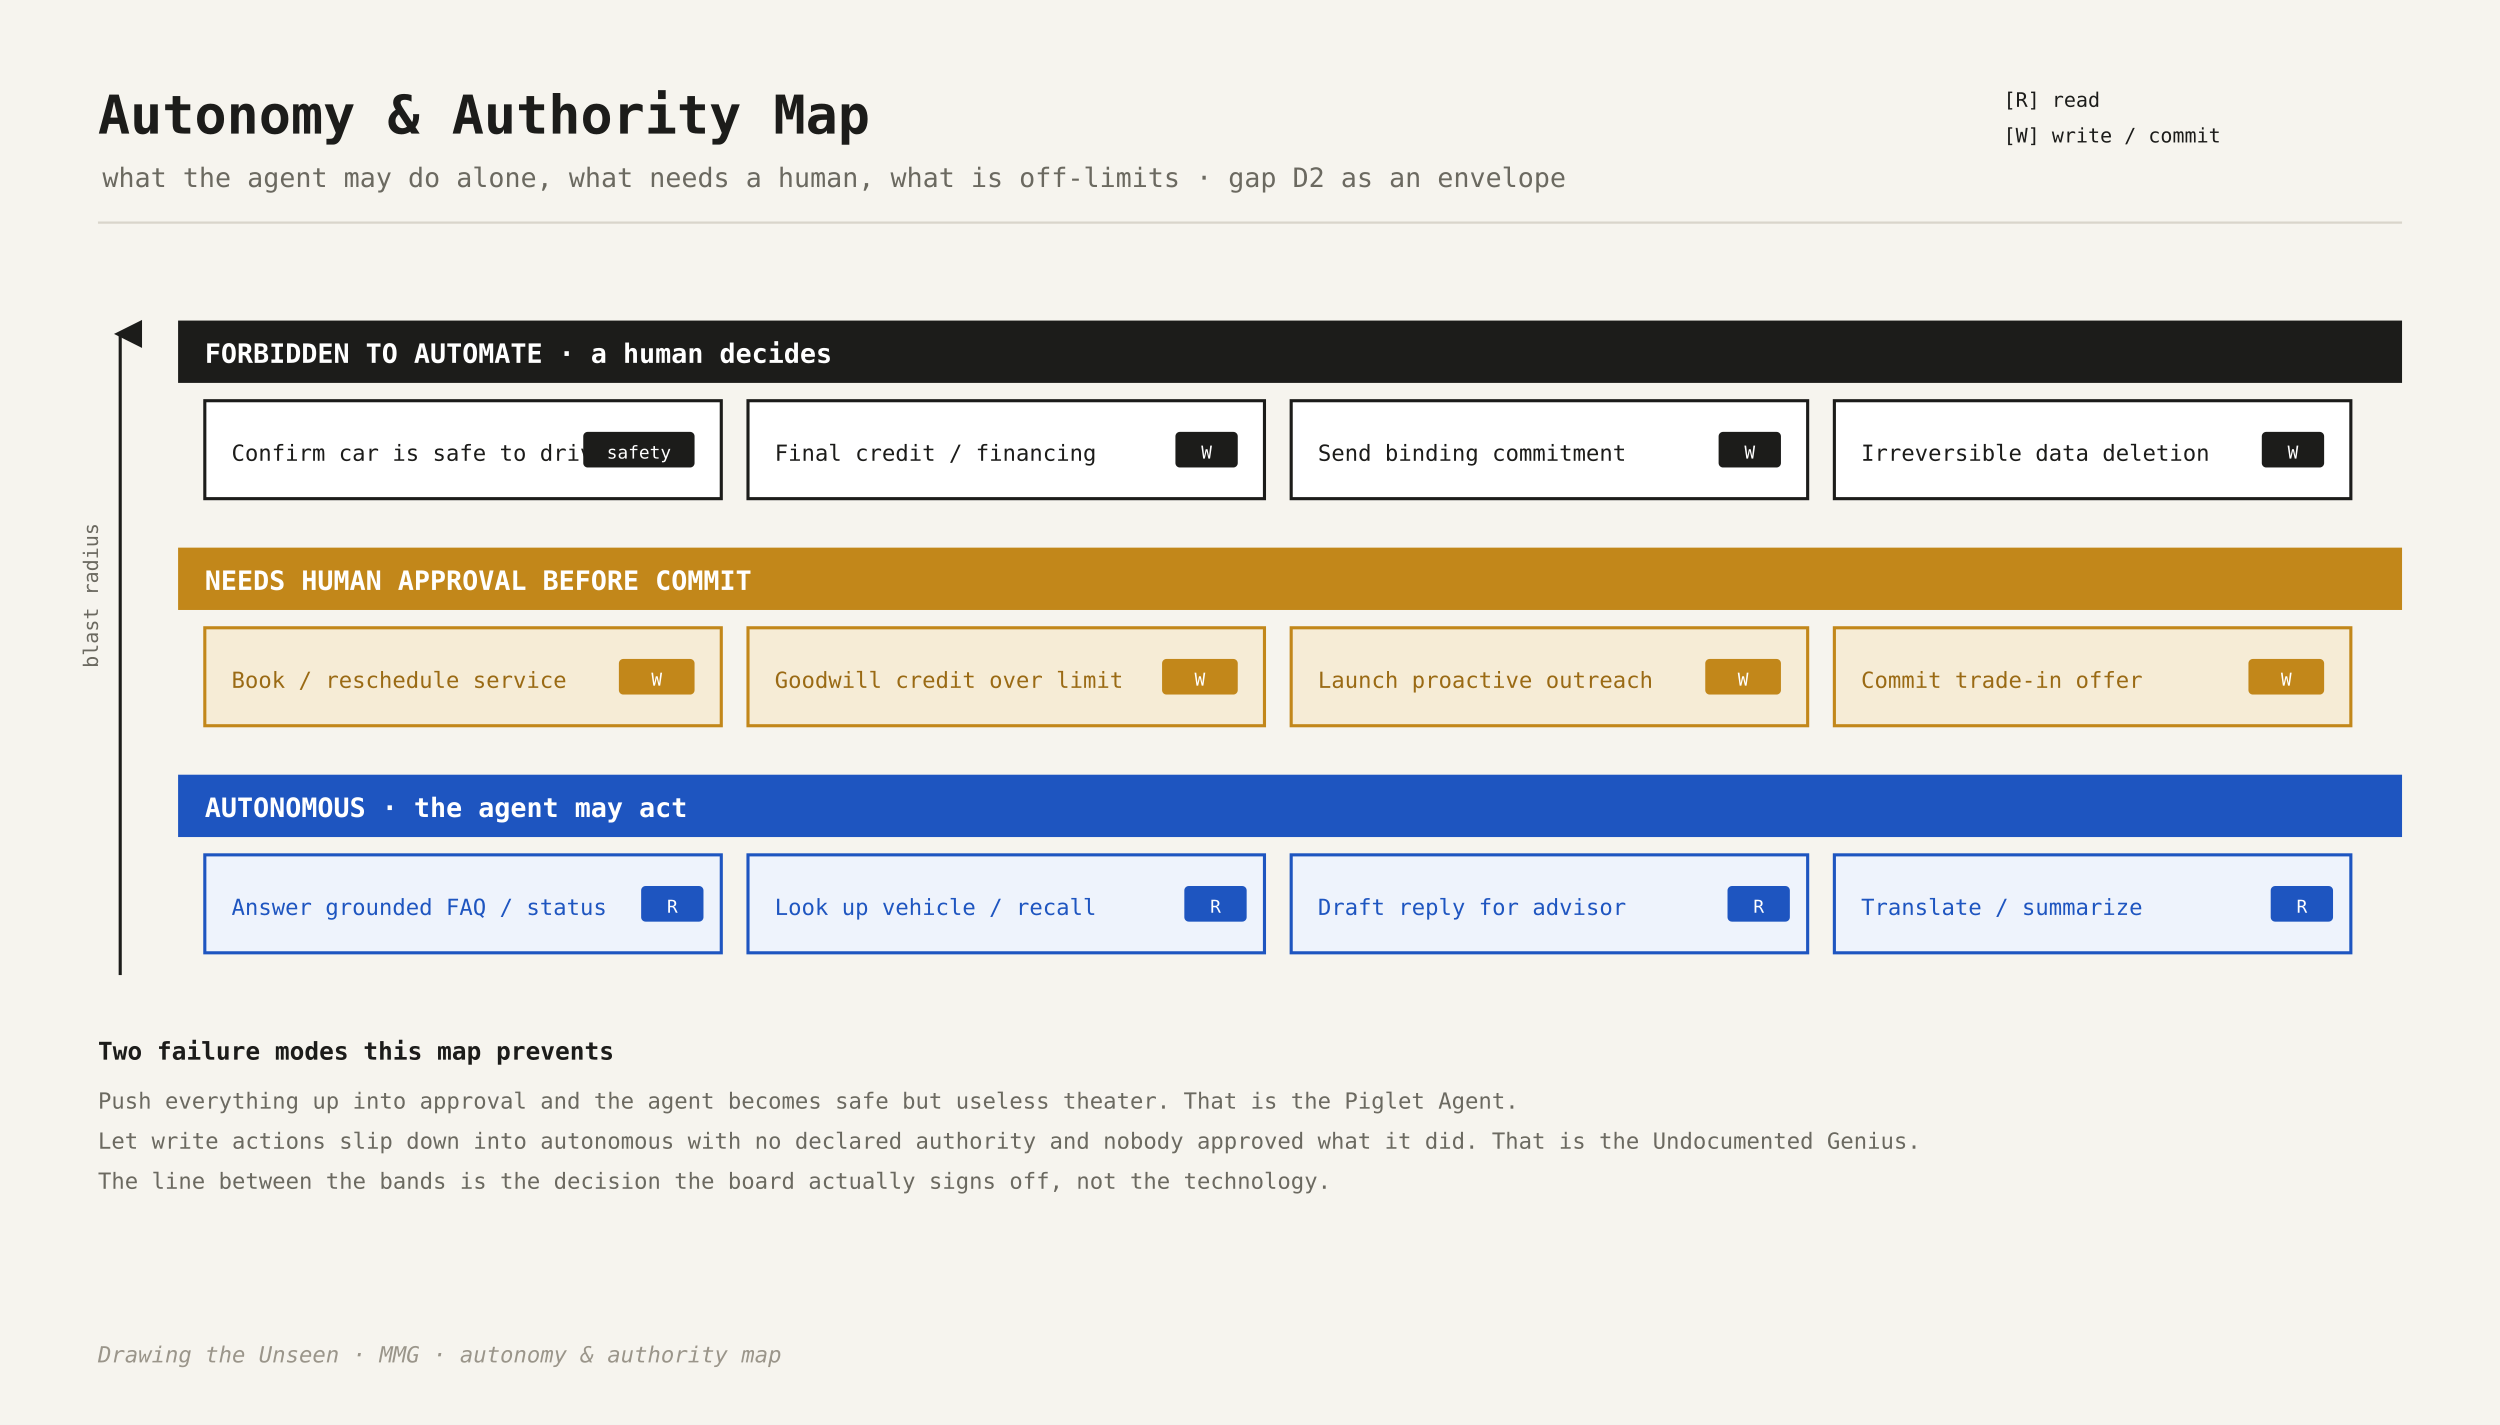
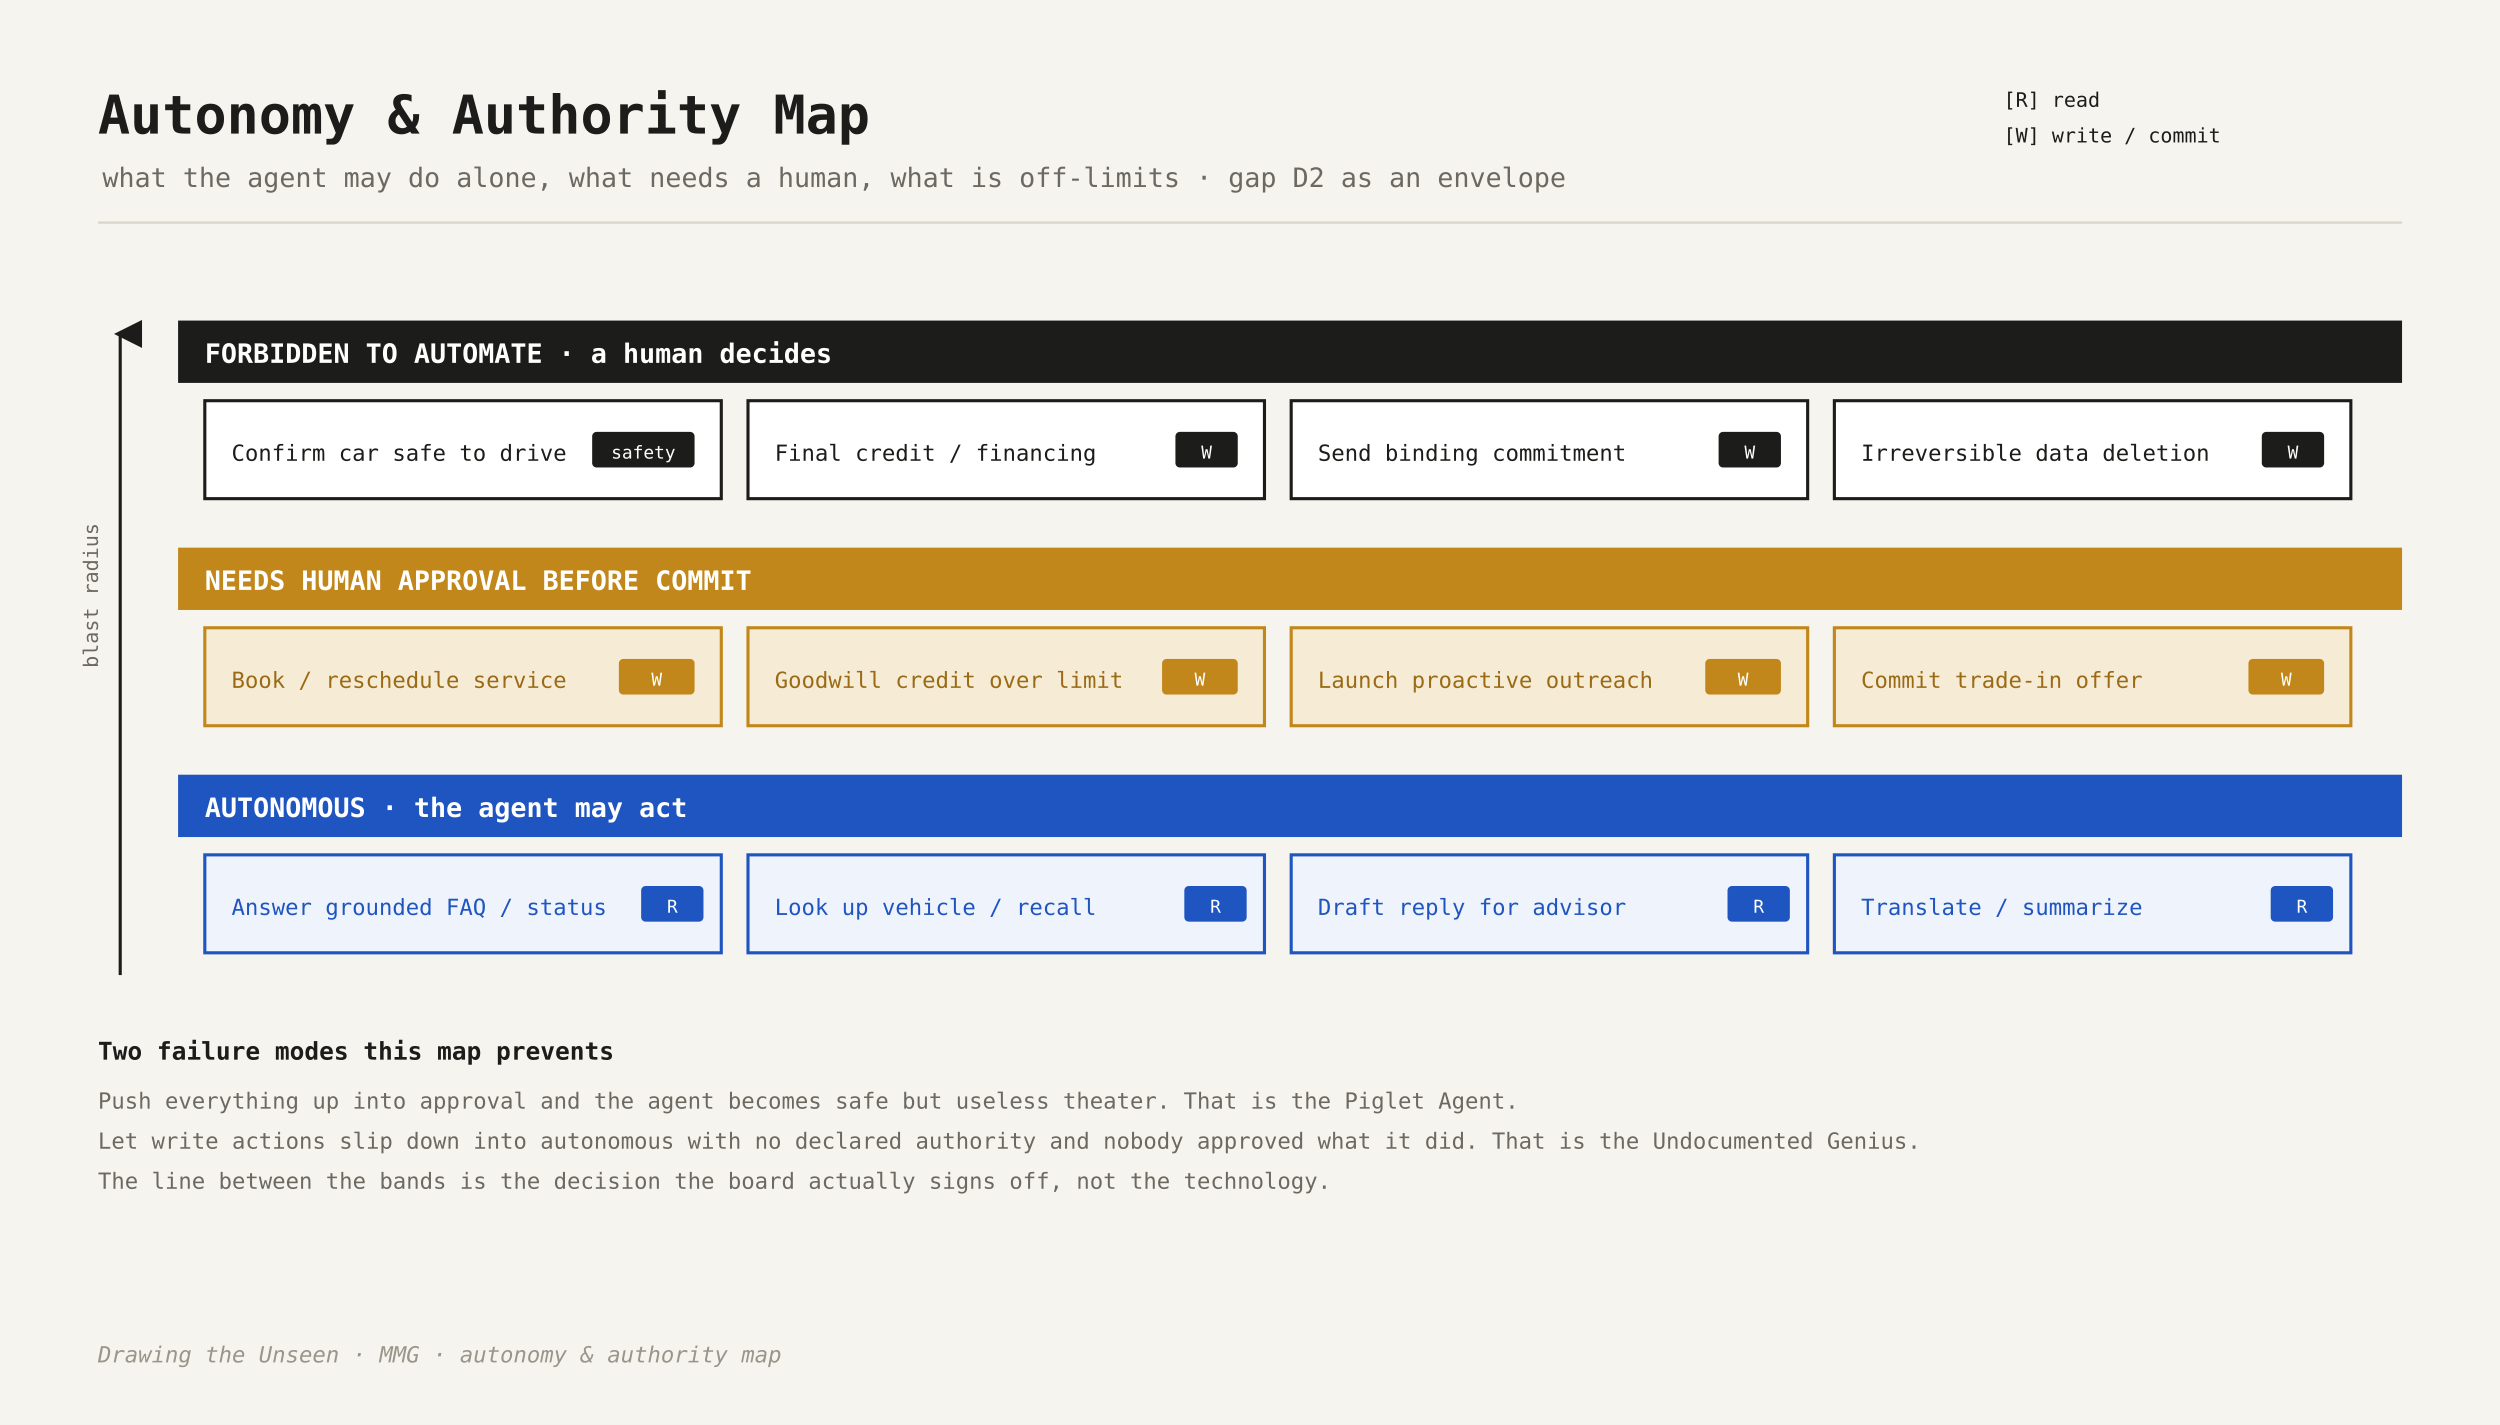
<svg xmlns="http://www.w3.org/2000/svg" viewBox="0 0 1123 640" font-family="'JetBrains Mono','IBM Plex Mono','DejaVu Sans Mono',monospace">
  <defs>
    <marker id="up" markerWidth="10" markerHeight="10" refX="4.5" refY="2" orient="auto">
      <path d="M4.5 0 L9 9 L0 9 z" fill="#1C1C1A" />
    </marker>
  </defs>
  <rect x="0" y="0" width="1123" height="640" fill="#F6F4EE" />
  <text x="44" y="60" font-size="24" font-weight="700" fill="#1C1C1A">Autonomy &amp; Authority Map</text>
  <text x="46" y="84" font-size="12" fill="#6B6960">what the agent may do alone, what needs a human, what is off-limits · gap D2 as an envelope</text>
  <text x="900" y="48" font-size="9" fill="#1C1C1A">[R] read</text>
  <text x="900" y="64" font-size="9" fill="#1C1C1A">[W] write / commit</text>
  <line x1="44" y1="100" x2="1079" y2="100" stroke="#D9D5CB" stroke-width="1" />
  <line x1="54" y1="438" x2="54" y2="150" stroke="#1C1C1A" stroke-width="1.4" marker-end="url(#up)" />
  <text x="44" y="300" font-size="9" fill="#6B6960" transform="rotate(-90 44 300)">blast radius</text>
  <rect x="80" y="144" width="999" height="28" fill="#1C1C1A" />
  <text x="92" y="163" font-size="12" font-weight="700" fill="#FFFFFF">FORBIDDEN TO AUTOMATE · a human decides</text>
  <g font-size="10" fill="#1C1C1A">
    <rect x="92" y="180" width="232" height="44" fill="#FFFFFF" stroke="#1C1C1A" stroke-width="1.4" />
-     <text x="104" y="207">Confirm car is safe to drive</text>
-     <rect x="262" y="194" width="50" height="16" rx="2" fill="#1C1C1A" />
-     <text x="287" y="206" text-anchor="middle" font-size="8" fill="#FFFFFF">safety</text>
+     <text x="104" y="207">Confirm car safe to drive</text>
+     <rect x="266" y="194" width="46" height="16" rx="2" fill="#1C1C1A" />
+     <text x="289" y="206" text-anchor="middle" font-size="8" fill="#FFFFFF">safety</text>
    <rect x="336" y="180" width="232" height="44" fill="#FFFFFF" stroke="#1C1C1A" stroke-width="1.4" />
    <text x="348" y="207">Final credit / financing</text>
    <rect x="528" y="194" width="28" height="16" rx="2" fill="#1C1C1A" />
    <text x="542" y="206" text-anchor="middle" font-size="8" fill="#FFFFFF">W</text>
    <rect x="580" y="180" width="232" height="44" fill="#FFFFFF" stroke="#1C1C1A" stroke-width="1.4" />
    <text x="592" y="207">Send binding commitment</text>
    <rect x="772" y="194" width="28" height="16" rx="2" fill="#1C1C1A" />
    <text x="786" y="206" text-anchor="middle" font-size="8" fill="#FFFFFF">W</text>
    <rect x="824" y="180" width="232" height="44" fill="#FFFFFF" stroke="#1C1C1A" stroke-width="1.4" />
    <text x="836" y="207">Irreversible data deletion</text>
    <rect x="1016" y="194" width="28" height="16" rx="2" fill="#1C1C1A" />
    <text x="1030" y="206" text-anchor="middle" font-size="8" fill="#FFFFFF">W</text>
  </g>
  <rect x="80" y="246" width="999" height="28" fill="#C2871A" />
  <text x="92" y="265" font-size="12" font-weight="700" fill="#FFFFFF">NEEDS HUMAN APPROVAL BEFORE COMMIT</text>
  <g font-size="10" fill="#9A6A14">
    <rect x="92" y="282" width="232" height="44" fill="#F6ECD6" stroke="#C2871A" stroke-width="1.4" />
    <text x="104" y="309">Book / reschedule service</text>
    <rect x="278" y="296" width="34" height="16" rx="2" fill="#C2871A" />
    <text x="295" y="308" text-anchor="middle" font-size="8" fill="#FFFFFF">W</text>
    <rect x="336" y="282" width="232" height="44" fill="#F6ECD6" stroke="#C2871A" stroke-width="1.4" />
    <text x="348" y="309">Goodwill credit over limit</text>
    <rect x="522" y="296" width="34" height="16" rx="2" fill="#C2871A" />
    <text x="539" y="308" text-anchor="middle" font-size="8" fill="#FFFFFF">W</text>
    <rect x="580" y="282" width="232" height="44" fill="#F6ECD6" stroke="#C2871A" stroke-width="1.4" />
    <text x="592" y="309">Launch proactive outreach</text>
    <rect x="766" y="296" width="34" height="16" rx="2" fill="#C2871A" />
    <text x="783" y="308" text-anchor="middle" font-size="8" fill="#FFFFFF">W</text>
    <rect x="824" y="282" width="232" height="44" fill="#F6ECD6" stroke="#C2871A" stroke-width="1.4" />
    <text x="836" y="309">Commit trade-in offer</text>
    <rect x="1010" y="296" width="34" height="16" rx="2" fill="#C2871A" />
    <text x="1027" y="308" text-anchor="middle" font-size="8" fill="#FFFFFF">W</text>
  </g>
  <rect x="80" y="348" width="999" height="28" fill="#1E55C0" />
  <text x="92" y="367" font-size="12" font-weight="700" fill="#FFFFFF">AUTONOMOUS · the agent may act</text>
  <g font-size="10" fill="#1E55C0">
    <rect x="92" y="384" width="232" height="44" fill="#EEF3FC" stroke="#1E55C0" stroke-width="1.4" />
    <text x="104" y="411">Answer grounded FAQ / status</text>
    <rect x="288" y="398" width="28" height="16" rx="2" fill="#1E55C0" />
    <text x="302" y="410" text-anchor="middle" font-size="8" fill="#FFFFFF">R</text>
    <rect x="336" y="384" width="232" height="44" fill="#EEF3FC" stroke="#1E55C0" stroke-width="1.4" />
    <text x="348" y="411">Look up vehicle / recall</text>
    <rect x="532" y="398" width="28" height="16" rx="2" fill="#1E55C0" />
    <text x="546" y="410" text-anchor="middle" font-size="8" fill="#FFFFFF">R</text>
    <rect x="580" y="384" width="232" height="44" fill="#EEF3FC" stroke="#1E55C0" stroke-width="1.4" />
    <text x="592" y="411">Draft reply for advisor</text>
    <rect x="776" y="398" width="28" height="16" rx="2" fill="#1E55C0" />
    <text x="790" y="410" text-anchor="middle" font-size="8" fill="#FFFFFF">R</text>
    <rect x="824" y="384" width="232" height="44" fill="#EEF3FC" stroke="#1E55C0" stroke-width="1.4" />
    <text x="836" y="411">Translate / summarize</text>
    <rect x="1020" y="398" width="28" height="16" rx="2" fill="#1E55C0" />
    <text x="1034" y="410" text-anchor="middle" font-size="8" fill="#FFFFFF">R</text>
  </g>
  <text x="44" y="476" font-size="11" font-weight="700" fill="#1C1C1A">Two failure modes this map prevents</text>
  <text x="44" y="498" font-size="10" fill="#6B6960">Push everything up into approval and the agent becomes safe but useless theater. That is the Piglet Agent.</text>
  <text x="44" y="516" font-size="10" fill="#6B6960">Let write actions slip down into autonomous with no declared authority and nobody approved what it did. That is the Undocumented Genius.</text>
  <text x="44" y="534" font-size="10" fill="#6B6960">The line between the bands is the decision the board actually signs off, not the technology.</text>
  <text x="44" y="612" font-size="10" font-style="italic" fill="#9A958A">Drawing the Unseen · MMG · autonomy &amp; authority map</text>
</svg>
